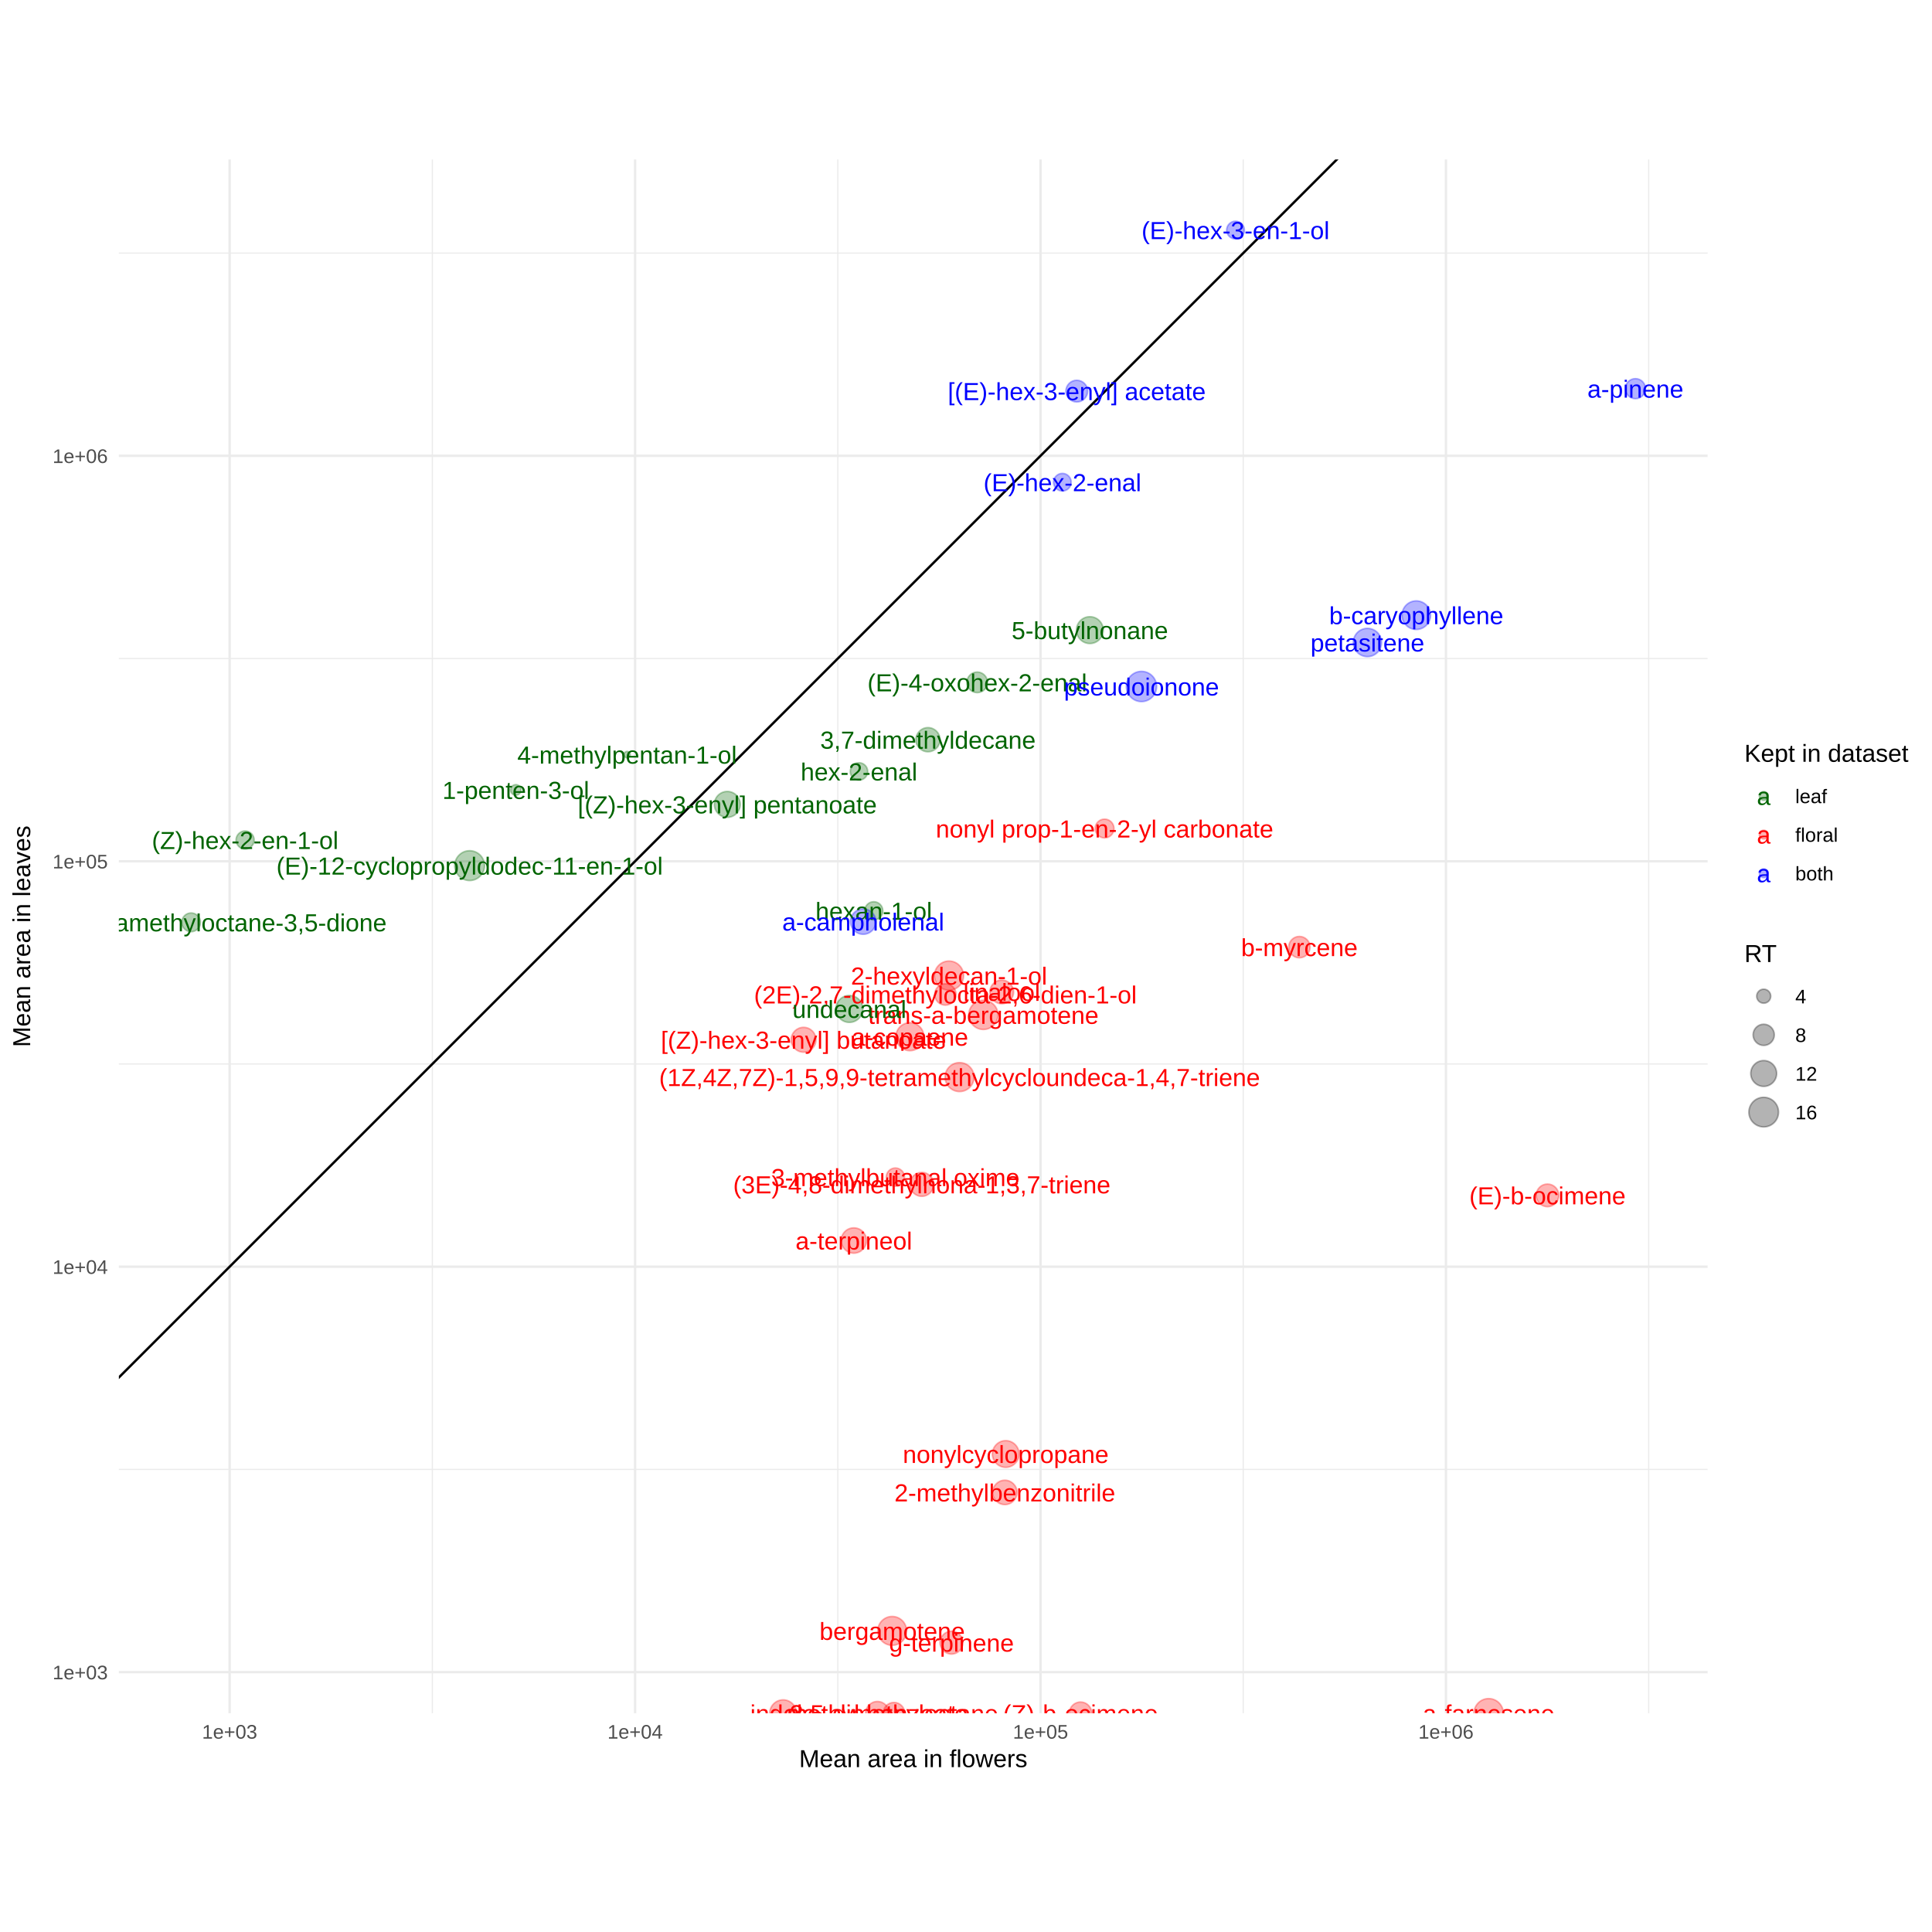
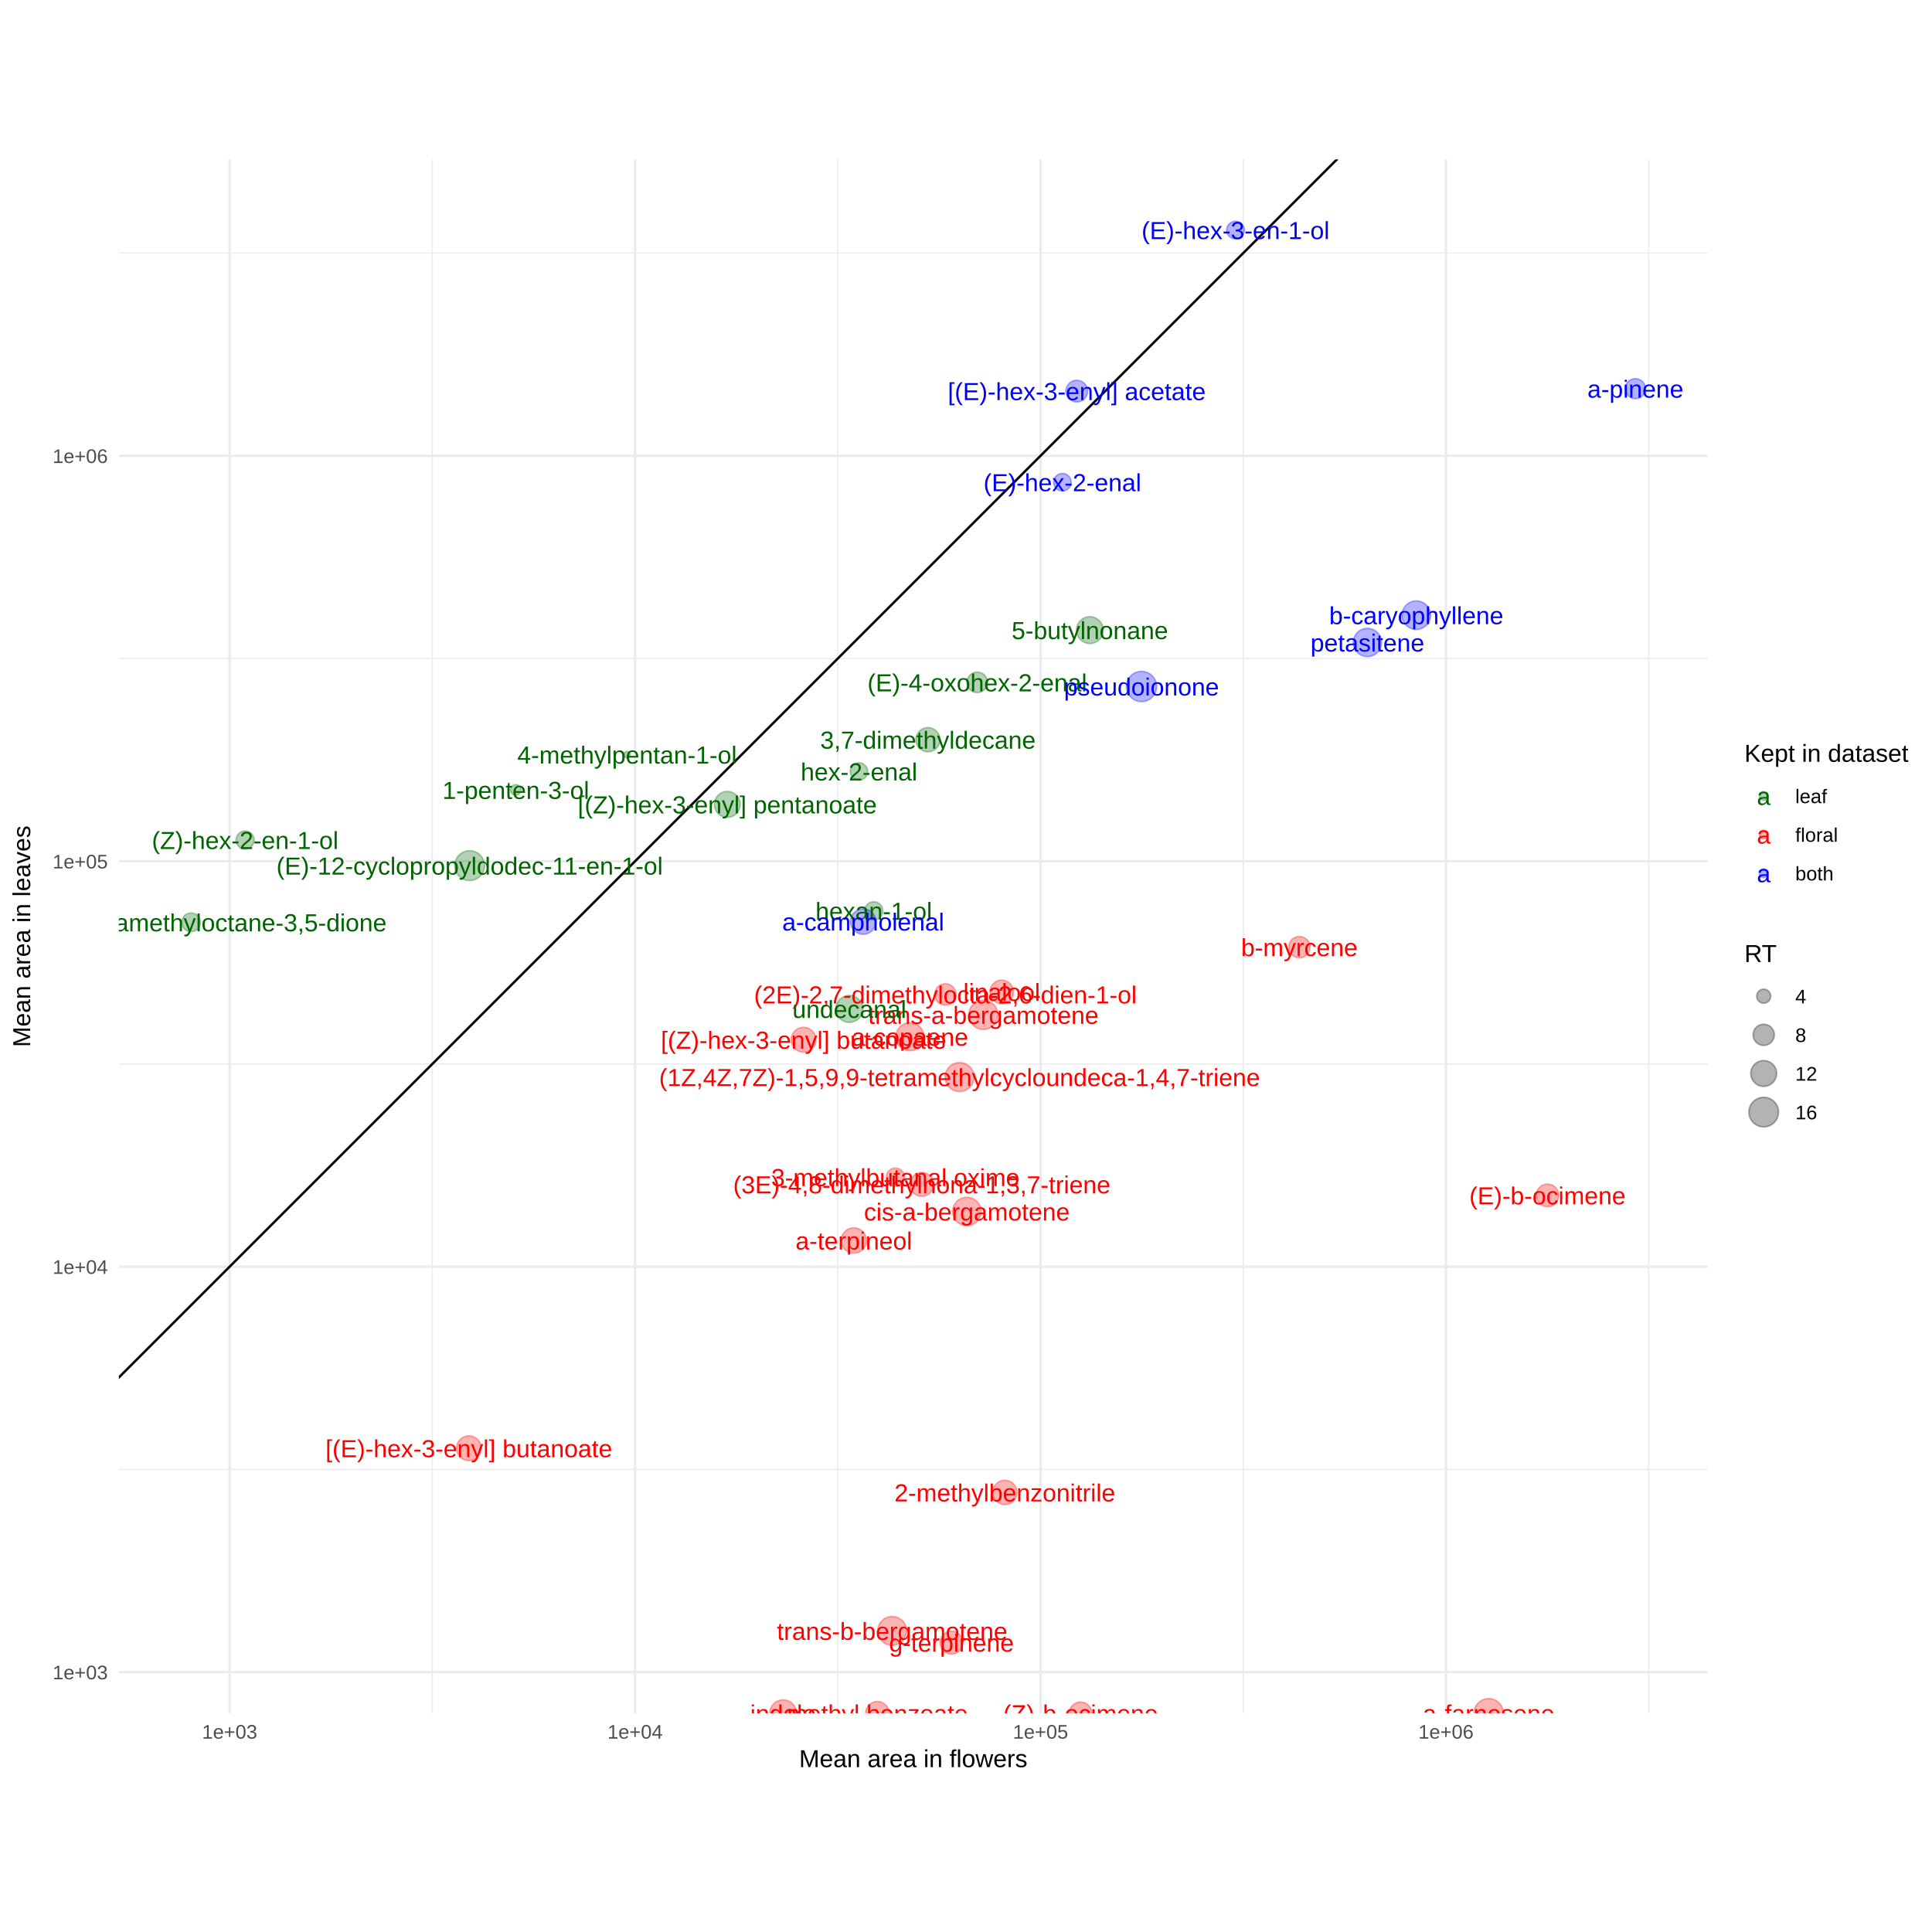
<svg xmlns="http://www.w3.org/2000/svg" class="svglite" width="864.00pt" height="864.00pt" viewBox="0 0 864.00 864.00">
  <defs>
    <style type="text/css">
    .svglite line, .svglite polyline, .svglite polygon, .svglite path, .svglite rect, .svglite circle {
      fill: none;
      stroke: #000000;
      stroke-linecap: round;
      stroke-linejoin: round;
      stroke-miterlimit: 10.00;
    }
    .svglite text {
      white-space: pre;
    }
  </style>
  </defs>
  <rect width="100%" height="100%" style="stroke: none; fill: #FFFFFF;" />
  <defs>
    <clipPath id="cpMC4wMHw4NjQuMDB8MC4wMHw4NjQuMDA=">
      <rect x="0.00" y="0.00" width="864.00" height="864.00" />
    </clipPath>
  </defs>
  <g clip-path="url(#cpMC4wMHw4NjQuMDB8MC4wMHw4NjQuMDA=)">
</g>
  <defs>
    <clipPath id="cpMC4wMHw4NjQuMDB8NjUuODN8Nzk4LjE3">
      <rect x="0.00" y="65.83" width="864.00" height="732.33" />
    </clipPath>
  </defs>
  <g clip-path="url(#cpMC4wMHw4NjQuMDB8NjUuODN8Nzk4LjE3)">
</g>
  <g clip-path="url(#cpMC4wMHw4NjQuMDB8MC4wMHw4NjQuMDA=)">
</g>
  <defs>
    <clipPath id="cpNTMuMTZ8NzYzLjY2fDcxLjMxfDc2Ni4xOA==">
      <rect x="53.16" y="71.31" width="710.50" height="694.86" />
    </clipPath>
  </defs>
  <g clip-path="url(#cpNTMuMTZ8NzYzLjY2fDcxLjMxfDc2Ni4xOA==)">
    <polyline points="53.16,657.13 763.66,657.13 " style="stroke-width: 0.53; stroke: #EBEBEB; stroke-linecap: butt;" />
    <polyline points="53.16,475.82 763.66,475.82 " style="stroke-width: 0.53; stroke: #EBEBEB; stroke-linecap: butt;" />
    <polyline points="53.16,294.50 763.66,294.50 " style="stroke-width: 0.53; stroke: #EBEBEB; stroke-linecap: butt;" />
    <polyline points="53.16,113.19 763.66,113.19 " style="stroke-width: 0.53; stroke: #EBEBEB; stroke-linecap: butt;" />
    <polyline points="193.35,766.18 193.35,71.31 " style="stroke-width: 0.53; stroke: #EBEBEB; stroke-linecap: butt;" />
    <polyline points="374.67,766.18 374.67,71.31 " style="stroke-width: 0.53; stroke: #EBEBEB; stroke-linecap: butt;" />
    <polyline points="555.98,766.18 555.98,71.31 " style="stroke-width: 0.53; stroke: #EBEBEB; stroke-linecap: butt;" />
    <polyline points="737.30,766.18 737.30,71.31 " style="stroke-width: 0.53; stroke: #EBEBEB; stroke-linecap: butt;" />
    <polyline points="53.16,747.79 763.66,747.79 " style="stroke-width: 1.07; stroke: #EBEBEB; stroke-linecap: butt;" />
    <polyline points="53.16,566.47 763.66,566.47 " style="stroke-width: 1.07; stroke: #EBEBEB; stroke-linecap: butt;" />
    <polyline points="53.16,385.16 763.66,385.16 " style="stroke-width: 1.07; stroke: #EBEBEB; stroke-linecap: butt;" />
    <polyline points="53.16,203.84 763.66,203.84 " style="stroke-width: 1.07; stroke: #EBEBEB; stroke-linecap: butt;" />
    <polyline points="102.70,766.18 102.70,71.31 " style="stroke-width: 1.07; stroke: #EBEBEB; stroke-linecap: butt;" />
    <polyline points="284.01,766.18 284.01,71.31 " style="stroke-width: 1.07; stroke: #EBEBEB; stroke-linecap: butt;" />
    <polyline points="465.33,766.18 465.33,71.31 " style="stroke-width: 1.07; stroke: #EBEBEB; stroke-linecap: butt;" />
    <polyline points="646.64,766.18 646.64,71.31 " style="stroke-width: 1.07; stroke: #EBEBEB; stroke-linecap: butt;" />
    <line x1="-657.34" y1="1326.51" x2="1474.16" y2="-804.99" style="stroke-width: 1.07; stroke-linecap: butt;" />
    <circle cx="665.74" cy="766.18" r="6.57" style="stroke-width: 0.71; stroke: #FF0000; stroke-opacity: 0.30; fill: #FF0000; fill-opacity: 0.30;" />
    <circle cx="581.09" cy="423.56" r="4.78" style="stroke-width: 0.71; stroke: #FF0000; stroke-opacity: 0.30; fill: #FF0000; fill-opacity: 0.30;" />
    <circle cx="692.04" cy="534.57" r="5.06" style="stroke-width: 0.71; stroke: #FF0000; stroke-opacity: 0.30; fill: #FF0000; fill-opacity: 0.30;" />
    <circle cx="425.51" cy="734.59" r="5.12" style="stroke-width: 0.71; stroke: #FF0000; stroke-opacity: 0.30; fill: #FF0000; fill-opacity: 0.30;" />
    <circle cx="731.37" cy="173.81" r="4.49" style="stroke-width: 0.71; stroke: #0000FF; stroke-opacity: 0.30; fill: #0000FF; fill-opacity: 0.30;" />
    <circle cx="398.99" cy="729.34" r="6.45" style="stroke-width: 0.71; stroke: #FF0000; stroke-opacity: 0.30; fill: #FF0000; fill-opacity: 0.30;" />
    <circle cx="437.01" cy="305.15" r="4.61" style="stroke-width: 0.71; stroke: #006400; stroke-opacity: 0.30; fill: #006400; fill-opacity: 0.30;" />
    <circle cx="412.23" cy="529.65" r="5.35" style="stroke-width: 0.71; stroke: #FF0000; stroke-opacity: 0.30; fill: #FF0000; fill-opacity: 0.30;" />
-     <circle cx="424.40" cy="436.30" r="6.52" style="stroke-width: 0.71; stroke: #FF0000; stroke-opacity: 0.30; fill: #FF0000; fill-opacity: 0.30;" />
    <circle cx="390.75" cy="407.31" r="4.06" style="stroke-width: 0.71; stroke: #006400; stroke-opacity: 0.30; fill: #006400; fill-opacity: 0.30;" />
    <circle cx="280.43" cy="337.47" r="1.42" style="stroke-width: 0.71; stroke: #006400; stroke-opacity: 0.30; fill: #006400; fill-opacity: 0.30;" />
    <circle cx="230.67" cy="353.26" r="2.36" style="stroke-width: 0.71; stroke: #006400; stroke-opacity: 0.30; fill: #006400; fill-opacity: 0.30;" />
    <circle cx="429.12" cy="481.67" r="6.48" style="stroke-width: 0.71; stroke: #FF0000; stroke-opacity: 0.30; fill: #FF0000; fill-opacity: 0.30;" />
    <circle cx="109.61" cy="375.66" r="4.05" style="stroke-width: 0.71; stroke: #006400; stroke-opacity: 0.30; fill: #006400; fill-opacity: 0.30;" />
    <circle cx="384.14" cy="345.00" r="3.90" style="stroke-width: 0.71; stroke: #006400; stroke-opacity: 0.30; fill: #006400; fill-opacity: 0.30;" />
    <circle cx="475.10" cy="215.65" r="3.94" style="stroke-width: 0.71; stroke: #0000FF; stroke-opacity: 0.30; fill: #0000FF; fill-opacity: 0.30;" />
    <circle cx="422.78" cy="444.72" r="4.79" style="stroke-width: 0.71; stroke: #FF0000; stroke-opacity: 0.30; fill: #FF0000; fill-opacity: 0.30;" />
    <circle cx="552.53" cy="102.90" r="3.97" style="stroke-width: 0.71; stroke: #0000FF; stroke-opacity: 0.30; fill: #0000FF; fill-opacity: 0.30;" />
    <circle cx="481.54" cy="174.91" r="4.86" style="stroke-width: 0.71; stroke: #0000FF; stroke-opacity: 0.30; fill: #0000FF; fill-opacity: 0.30;" />
    <circle cx="85.46" cy="412.47" r="4.19" style="stroke-width: 0.71; stroke: #006400; stroke-opacity: 0.30; fill: #006400; fill-opacity: 0.30;" />
    <circle cx="510.48" cy="307.00" r="6.76" style="stroke-width: 0.71; stroke: #0000FF; stroke-opacity: 0.30; fill: #0000FF; fill-opacity: 0.30;" />
    <circle cx="392.38" cy="766.18" r="5.27" style="stroke-width: 0.71; stroke: #FF0000; stroke-opacity: 0.30; fill: #FF0000; fill-opacity: 0.30;" />
    <circle cx="633.37" cy="275.11" r="6.39" style="stroke-width: 0.71; stroke: #0000FF; stroke-opacity: 0.30; fill: #0000FF; fill-opacity: 0.30;" />
+     <circle cx="209.69" cy="647.66" r="5.54" style="stroke-width: 0.71; stroke: #FF0000; stroke-opacity: 0.30; fill: #FF0000; fill-opacity: 0.30;" />
    <circle cx="359.36" cy="464.98" r="5.55" style="stroke-width: 0.71; stroke: #FF0000; stroke-opacity: 0.30; fill: #FF0000; fill-opacity: 0.30;" />
-     <circle cx="493.97" cy="370.52" r="4.21" style="stroke-width: 0.71; stroke: #FF0000; stroke-opacity: 0.30; fill: #FF0000; fill-opacity: 0.30;" />
+     <circle cx="432.38" cy="541.79" r="6.36" style="stroke-width: 0.71; stroke: #FF0000; stroke-opacity: 0.30; fill: #FF0000; fill-opacity: 0.30;" />
    <circle cx="406.92" cy="463.61" r="6.26" style="stroke-width: 0.71; stroke: #FF0000; stroke-opacity: 0.30; fill: #FF0000; fill-opacity: 0.30;" />
-     <circle cx="449.77" cy="650.23" r="5.97" style="stroke-width: 0.71; stroke: #FF0000; stroke-opacity: 0.30; fill: #FF0000; fill-opacity: 0.30;" />
    <circle cx="414.99" cy="330.79" r="5.40" style="stroke-width: 0.71; stroke: #006400; stroke-opacity: 0.30; fill: #006400; fill-opacity: 0.30;" />
    <circle cx="381.84" cy="554.76" r="5.66" style="stroke-width: 0.71; stroke: #FF0000; stroke-opacity: 0.30; fill: #FF0000; fill-opacity: 0.30;" />
    <circle cx="447.98" cy="443.59" r="5.29" style="stroke-width: 0.71; stroke: #FF0000; stroke-opacity: 0.30; fill: #FF0000; fill-opacity: 0.30;" />
    <circle cx="325.25" cy="359.73" r="5.79" style="stroke-width: 0.71; stroke: #006400; stroke-opacity: 0.30; fill: #006400; fill-opacity: 0.30;" />
    <circle cx="487.39" cy="281.79" r="6.00" style="stroke-width: 0.71; stroke: #006400; stroke-opacity: 0.30; fill: #006400; fill-opacity: 0.30;" />
-     <circle cx="399.79" cy="766.18" r="4.84" style="stroke-width: 0.71; stroke: #FF0000; stroke-opacity: 0.30; fill: #FF0000; fill-opacity: 0.30;" />
    <circle cx="611.52" cy="287.32" r="6.32" style="stroke-width: 0.71; stroke: #0000FF; stroke-opacity: 0.30; fill: #0000FF; fill-opacity: 0.30;" />
    <circle cx="439.76" cy="453.85" r="6.54" style="stroke-width: 0.71; stroke: #FF0000; stroke-opacity: 0.30; fill: #FF0000; fill-opacity: 0.30;" />
    <circle cx="483.22" cy="766.18" r="5.03" style="stroke-width: 0.71; stroke: #FF0000; stroke-opacity: 0.30; fill: #FF0000; fill-opacity: 0.30;" />
    <circle cx="379.84" cy="451.20" r="6.02" style="stroke-width: 0.71; stroke: #006400; stroke-opacity: 0.30; fill: #006400; fill-opacity: 0.30;" />
    <circle cx="386.03" cy="412.14" r="5.68" style="stroke-width: 0.71; stroke: #0000FF; stroke-opacity: 0.30; fill: #0000FF; fill-opacity: 0.30;" />
    <circle cx="449.37" cy="667.41" r="5.45" style="stroke-width: 0.71; stroke: #FF0000; stroke-opacity: 0.30; fill: #FF0000; fill-opacity: 0.30;" />
    <circle cx="400.42" cy="526.42" r="4.09" style="stroke-width: 0.71; stroke: #FF0000; stroke-opacity: 0.30; fill: #FF0000; fill-opacity: 0.30;" />
    <circle cx="210.02" cy="387.11" r="6.67" style="stroke-width: 0.71; stroke: #006400; stroke-opacity: 0.30; fill: #006400; fill-opacity: 0.30;" />
    <circle cx="350.23" cy="766.18" r="6.00" style="stroke-width: 0.71; stroke: #FF0000; stroke-opacity: 0.30; fill: #FF0000; fill-opacity: 0.30;" />
    <text x="665.74" y="770.20" text-anchor="middle" style="font-size: 11.04px;fill: #FF0000; font-family: &quot;Arial&quot;;">a-farnesene</text>
    <text x="581.09" y="427.58" text-anchor="middle" style="font-size: 11.04px;fill: #FF0000; font-family: &quot;Arial&quot;;">b-myrcene</text>
    <text x="692.04" y="538.59" text-anchor="middle" style="font-size: 11.04px;fill: #FF0000; font-family: &quot;Arial&quot;;">(E)-b-ocimene</text>
    <text x="425.51" y="738.61" text-anchor="middle" style="font-size: 11.04px;fill: #FF0000; font-family: &quot;Arial&quot;;">g-terpinene</text>
    <text x="731.37" y="177.83" text-anchor="middle" style="font-size: 11.04px;fill: #0000FF; font-family: &quot;Arial&quot;;">a-pinene</text>
-     <text x="398.99" y="733.36" text-anchor="middle" style="font-size: 11.04px;fill: #FF0000; font-family: &quot;Arial&quot;;">bergamotene</text>
+     <text x="398.99" y="733.36" text-anchor="middle" style="font-size: 11.04px;fill: #FF0000; font-family: &quot;Arial&quot;;">trans-b-bergamotene</text>
    <text x="437.01" y="309.17" text-anchor="middle" style="font-size: 11.04px;fill: #006400; font-family: &quot;Arial&quot;;">(E)-4-oxohex-2-enal</text>
    <text x="412.23" y="533.67" text-anchor="middle" style="font-size: 11.04px;fill: #FF0000; font-family: &quot;Arial&quot;;">(3E)-4,8-dimethylnona-1,3,7-triene</text>
-     <text x="424.40" y="440.33" text-anchor="middle" style="font-size: 11.04px;fill: #FF0000; font-family: &quot;Arial&quot;;">2-hexyldecan-1-ol</text>
    <text x="390.75" y="411.33" text-anchor="middle" style="font-size: 11.04px;fill: #006400; font-family: &quot;Arial&quot;;">hexan-1-ol</text>
    <text x="280.43" y="341.49" text-anchor="middle" style="font-size: 11.04px;fill: #006400; font-family: &quot;Arial&quot;;">4-methylpentan-1-ol</text>
    <text x="230.67" y="357.29" text-anchor="middle" style="font-size: 11.04px;fill: #006400; font-family: &quot;Arial&quot;;">1-penten-3-ol</text>
    <text x="429.12" y="485.69" text-anchor="middle" style="font-size: 11.04px;fill: #FF0000; font-family: &quot;Arial&quot;;">(1Z,4Z,7Z)-1,5,9,9-tetramethylcycloundeca-1,4,7-triene</text>
    <text x="109.61" y="379.68" text-anchor="middle" style="font-size: 11.04px;fill: #006400; font-family: &quot;Arial&quot;;">(Z)-hex-2-en-1-ol</text>
    <text x="384.14" y="349.02" text-anchor="middle" style="font-size: 11.04px;fill: #006400; font-family: &quot;Arial&quot;;">hex-2-enal</text>
    <text x="475.10" y="219.67" text-anchor="middle" style="font-size: 11.04px;fill: #0000FF; font-family: &quot;Arial&quot;;">(E)-hex-2-enal</text>
    <text x="422.78" y="448.74" text-anchor="middle" style="font-size: 11.04px;fill: #FF0000; font-family: &quot;Arial&quot;;">(2E)-2,7-dimethylocta-2,6-dien-1-ol</text>
    <text x="552.53" y="106.92" text-anchor="middle" style="font-size: 11.04px;fill: #0000FF; font-family: &quot;Arial&quot;;">(E)-hex-3-en-1-ol</text>
    <text x="481.54" y="178.93" text-anchor="middle" style="font-size: 11.04px;fill: #0000FF; font-family: &quot;Arial&quot;;">[(E)-hex-3-enyl] acetate</text>
    <text x="85.46" y="416.49" text-anchor="middle" style="font-size: 11.04px;fill: #006400; font-family: &quot;Arial&quot;;">2,2,4,7-tetramethyloctane-3,5-dione</text>
    <text x="510.48" y="311.02" text-anchor="middle" style="font-size: 11.04px;fill: #0000FF; font-family: &quot;Arial&quot;;">pseudoionone</text>
    <text x="392.38" y="770.20" text-anchor="middle" style="font-size: 11.04px;fill: #FF0000; font-family: &quot;Arial&quot;;">methyl benzoate</text>
    <text x="633.37" y="279.13" text-anchor="middle" style="font-size: 11.04px;fill: #0000FF; font-family: &quot;Arial&quot;;">b-caryophyllene</text>
+     <text x="209.69" y="651.68" text-anchor="middle" style="font-size: 11.04px;fill: #FF0000; font-family: &quot;Arial&quot;;">[(E)-hex-3-enyl] butanoate</text>
    <text x="359.36" y="469.00" text-anchor="middle" style="font-size: 11.04px;fill: #FF0000; font-family: &quot;Arial&quot;;">[(Z)-hex-3-enyl] butanoate</text>
-     <text x="493.97" y="374.54" text-anchor="middle" style="font-size: 11.04px;fill: #FF0000; font-family: &quot;Arial&quot;;">nonyl prop-1-en-2-yl carbonate</text>
+     <text x="432.38" y="545.81" text-anchor="middle" style="font-size: 11.04px;fill: #FF0000; font-family: &quot;Arial&quot;;">cis-a-bergamotene</text>
    <text x="406.92" y="467.63" text-anchor="middle" style="font-size: 11.04px;fill: #FF0000; font-family: &quot;Arial&quot;;">a-copaene</text>
-     <text x="449.77" y="654.25" text-anchor="middle" style="font-size: 11.04px;fill: #FF0000; font-family: &quot;Arial&quot;;">nonylcyclopropane</text>
    <text x="414.99" y="334.81" text-anchor="middle" style="font-size: 11.04px;fill: #006400; font-family: &quot;Arial&quot;;">3,7-dimethyldecane</text>
    <text x="381.84" y="558.78" text-anchor="middle" style="font-size: 11.04px;fill: #FF0000; font-family: &quot;Arial&quot;;">a-terpineol</text>
    <text x="447.98" y="447.61" text-anchor="middle" style="font-size: 11.04px;fill: #FF0000; font-family: &quot;Arial&quot;;">linalool</text>
    <text x="325.25" y="363.76" text-anchor="middle" style="font-size: 11.04px;fill: #006400; font-family: &quot;Arial&quot;;">[(Z)-hex-3-enyl] pentanoate</text>
    <text x="487.39" y="285.81" text-anchor="middle" style="font-size: 11.04px;fill: #006400; font-family: &quot;Arial&quot;;">5-butylnonane</text>
-     <text x="399.79" y="770.20" text-anchor="middle" style="font-size: 11.04px;fill: #FF0000; font-family: &quot;Arial&quot;;">3,5-dimethyloctane</text>
    <text x="611.52" y="291.34" text-anchor="middle" style="font-size: 11.04px;fill: #0000FF; font-family: &quot;Arial&quot;;">petasitene</text>
    <text x="439.76" y="457.87" text-anchor="middle" style="font-size: 11.04px;fill: #FF0000; font-family: &quot;Arial&quot;;">trans-a-bergamotene</text>
    <text x="483.22" y="770.20" text-anchor="middle" style="font-size: 11.04px;fill: #FF0000; font-family: &quot;Arial&quot;;">(Z)-b-ocimene</text>
    <text x="379.84" y="455.22" text-anchor="middle" style="font-size: 11.04px;fill: #006400; font-family: &quot;Arial&quot;;">undecanal</text>
    <text x="386.03" y="416.16" text-anchor="middle" style="font-size: 11.04px;fill: #0000FF; font-family: &quot;Arial&quot;;">a-campholenal</text>
    <text x="449.37" y="671.44" text-anchor="middle" style="font-size: 11.04px;fill: #FF0000; font-family: &quot;Arial&quot;;">2-methylbenzonitrile</text>
    <text x="400.42" y="530.44" text-anchor="middle" style="font-size: 11.04px;fill: #FF0000; font-family: &quot;Arial&quot;;">3-methylbutanal oxime</text>
    <text x="210.02" y="391.13" text-anchor="middle" style="font-size: 11.04px;fill: #006400; font-family: &quot;Arial&quot;;">(E)-12-cyclopropyldodec-11-en-1-ol</text>
    <text x="350.23" y="770.20" text-anchor="middle" style="font-size: 11.04px;fill: #FF0000; font-family: &quot;Arial&quot;;">indole</text>
  </g>
  <g clip-path="url(#cpMC4wMHw4NjQuMDB8MC4wMHw4NjQuMDA=)">
    <text x="48.23" y="751.00" text-anchor="end" style="font-size: 8.80px;fill: #4D4D4D; font-family: &quot;Arial&quot;;">1e+03</text>
    <text x="48.23" y="569.68" text-anchor="end" style="font-size: 8.80px;fill: #4D4D4D; font-family: &quot;Arial&quot;;">1e+04</text>
    <text x="48.23" y="388.37" text-anchor="end" style="font-size: 8.80px;fill: #4D4D4D; font-family: &quot;Arial&quot;;">1e+05</text>
    <text x="48.23" y="207.05" text-anchor="end" style="font-size: 8.80px;fill: #4D4D4D; font-family: &quot;Arial&quot;;">1e+06</text>
    <text x="102.70" y="777.53" text-anchor="middle" style="font-size: 8.80px;fill: #4D4D4D; font-family: &quot;Arial&quot;;">1e+03</text>
    <text x="284.01" y="777.53" text-anchor="middle" style="font-size: 8.80px;fill: #4D4D4D; font-family: &quot;Arial&quot;;">1e+04</text>
    <text x="465.33" y="777.53" text-anchor="middle" style="font-size: 8.80px;fill: #4D4D4D; font-family: &quot;Arial&quot;;">1e+05</text>
    <text x="646.64" y="777.53" text-anchor="middle" style="font-size: 8.80px;fill: #4D4D4D; font-family: &quot;Arial&quot;;">1e+06</text>
    <text x="408.41" y="790.27" text-anchor="middle" style="font-size: 11.00px; font-family: &quot;Arial&quot;;">Mean area in flowers</text>
    <text transform="translate(13.50,418.75) rotate(-90)" text-anchor="middle" style="font-size: 11.00px; font-family: &quot;Arial&quot;;">Mean area in leaves</text>
    <text x="780.10" y="340.68" style="font-size: 11.00px; font-family: &quot;Arial&quot;;">Kept in dataset</text>
    <circle cx="788.74" cy="355.95" r="1.95" style="stroke-width: 0.71; stroke: #006400; stroke-opacity: 0.30; fill: #006400; fill-opacity: 0.30;" />
    <text x="788.74" y="359.97" text-anchor="middle" style="font-size: 11.04px;fill: #006400; font-family: &quot;Arial&quot;;">a</text>
    <circle cx="788.74" cy="373.23" r="1.95" style="stroke-width: 0.71; stroke: #FF0000; stroke-opacity: 0.30; fill: #FF0000; fill-opacity: 0.30;" />
    <text x="788.74" y="377.25" text-anchor="middle" style="font-size: 11.04px;fill: #FF0000; font-family: &quot;Arial&quot;;">a</text>
    <circle cx="788.74" cy="390.51" r="1.95" style="stroke-width: 0.71; stroke: #0000FF; stroke-opacity: 0.30; fill: #0000FF; fill-opacity: 0.30;" />
    <text x="788.74" y="394.53" text-anchor="middle" style="font-size: 11.04px;fill: #0000FF; font-family: &quot;Arial&quot;;">a</text>
    <text x="802.86" y="359.16" style="font-size: 8.80px; font-family: &quot;Arial&quot;;">leaf</text>
    <text x="802.86" y="376.44" style="font-size: 8.80px; font-family: &quot;Arial&quot;;">floral</text>
    <text x="802.86" y="393.72" style="font-size: 8.80px; font-family: &quot;Arial&quot;;">both</text>
    <text x="780.10" y="430.23" style="font-size: 11.00px; font-family: &quot;Arial&quot;;">RT</text>
    <circle cx="788.74" cy="445.50" r="3.14" style="stroke-width: 0.71; stroke: #000000; stroke-opacity: 0.30; fill: #000000; fill-opacity: 0.30;" />
    <circle cx="788.74" cy="462.78" r="4.74" style="stroke-width: 0.71; stroke: #000000; stroke-opacity: 0.30; fill: #000000; fill-opacity: 0.30;" />
    <circle cx="788.74" cy="480.06" r="5.78" style="stroke-width: 0.71; stroke: #000000; stroke-opacity: 0.30; fill: #000000; fill-opacity: 0.30;" />
    <circle cx="788.74" cy="497.34" r="6.62" style="stroke-width: 0.71; stroke: #000000; stroke-opacity: 0.30; fill: #000000; fill-opacity: 0.30;" />
    <text x="802.86" y="448.71" style="font-size: 8.80px; font-family: &quot;Arial&quot;;">4</text>
    <text x="802.86" y="465.99" style="font-size: 8.80px; font-family: &quot;Arial&quot;;">8</text>
    <text x="802.86" y="483.27" style="font-size: 8.80px; font-family: &quot;Arial&quot;;">12</text>
    <text x="802.86" y="500.55" style="font-size: 8.80px; font-family: &quot;Arial&quot;;">16</text>
  </g>
</svg>
